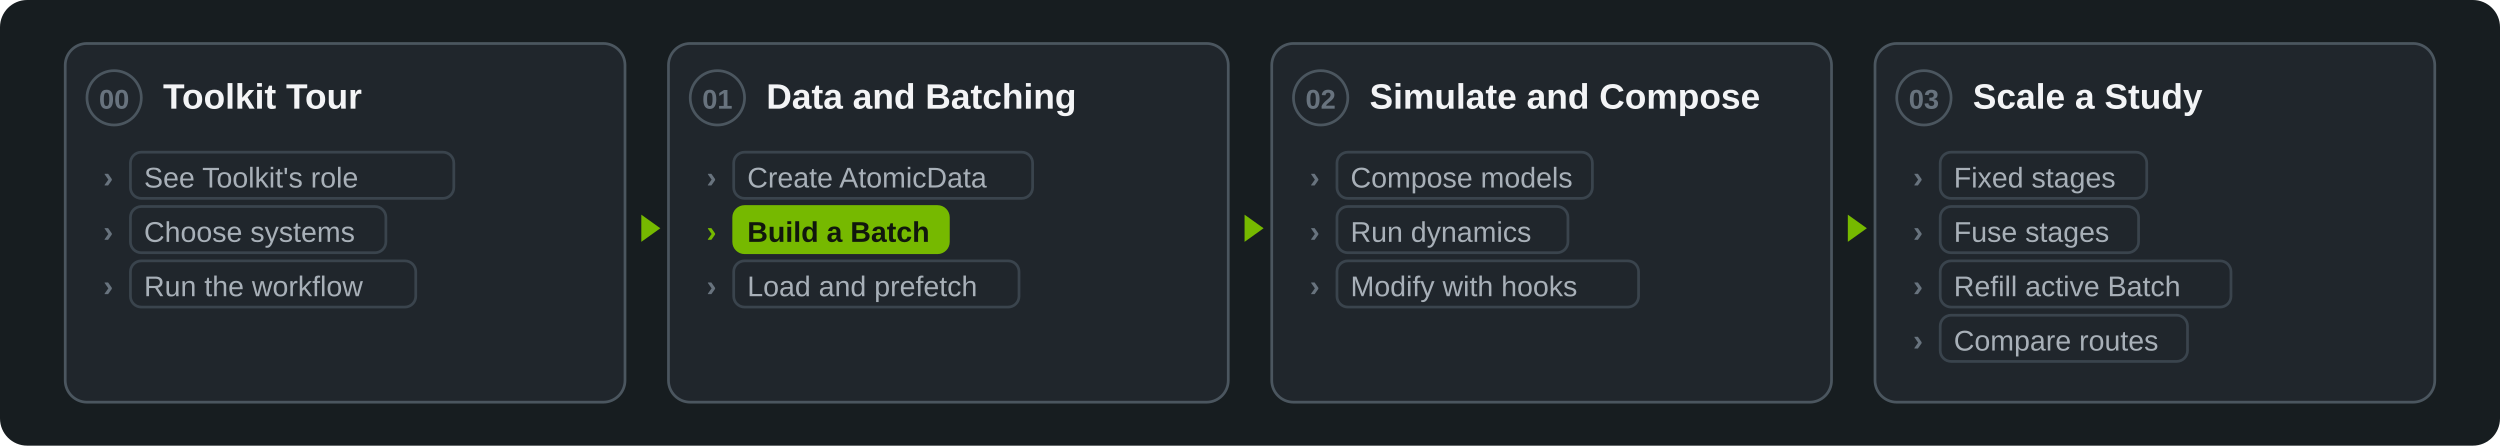
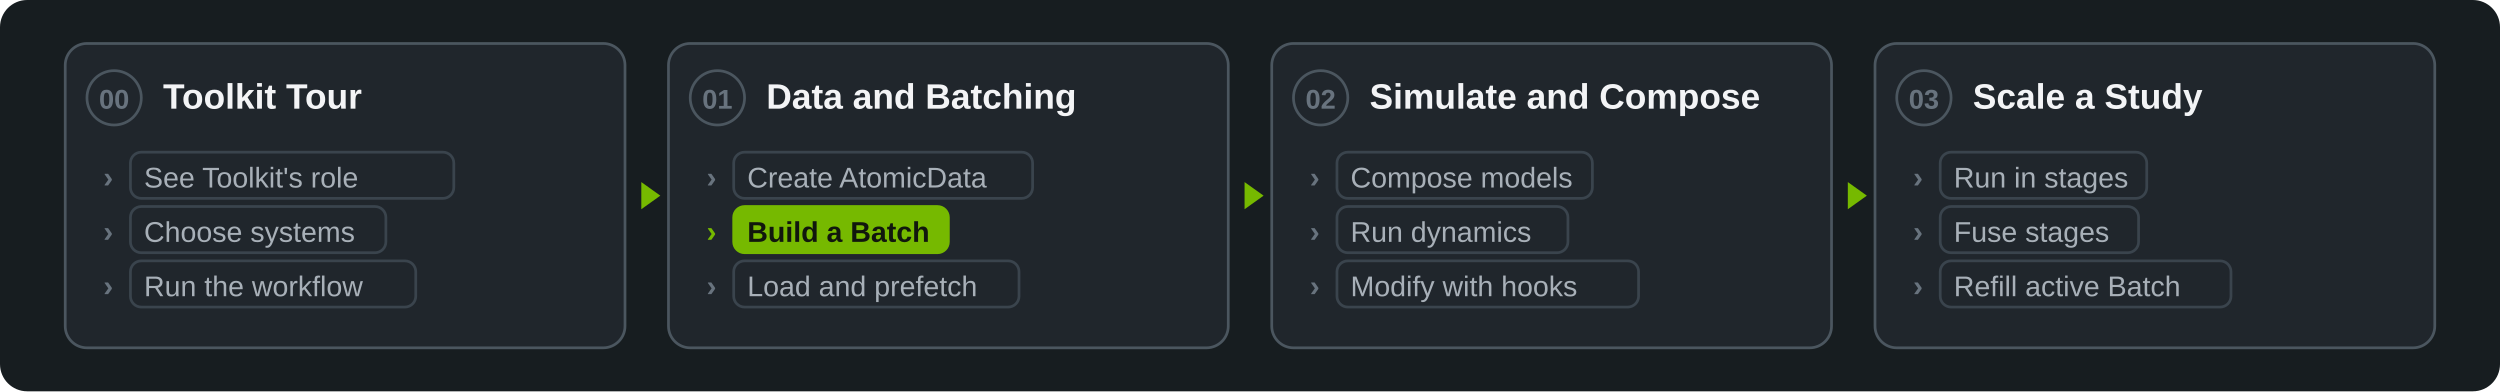
- <svg xmlns="http://www.w3.org/2000/svg" width="920" height="164" viewBox="0 0 920 164" role="img" aria-labelledby="roadmap-title roadmap-desc" font-family="'NVIDIA Sans', 'NVIDIA Sans Regular', Arial, Helvetica, sans-serif">
-   <rect width="920" height="164" rx="10" fill="#171D20" />
+ <svg xmlns="http://www.w3.org/2000/svg" width="920" height="144" viewBox="0 0 920 144" role="img" aria-labelledby="roadmap-title roadmap-desc" font-family="'NVIDIA Sans', 'NVIDIA Sans Regular', Arial, Helvetica, sans-serif">
+   <rect width="920" height="144" rx="10" fill="#171D20" />
  <g transform="translate(0 -36)">
    <g fill="#76B900">
-       <path d="M236 115l7 5-7 5Z" />
-       <path d="M458 115l7 5-7 5Z" />
-       <path d="M680 115l7 5-7 5Z" />
+       <path d="M236 103l7 5-7 5Z" />
+       <path d="M458 103l7 5-7 5Z" />
+       <path d="M680 103l7 5-7 5Z" />
    </g>
    <g id="module-00">
-       <rect x="24" y="52" width="206" height="132" rx="8" fill="#20262C" stroke="#4B565F" />
+       <rect x="24" y="52" width="206" height="112" rx="8" fill="#20262C" stroke="#4B565F" />
      <circle cx="42" cy="72" r="10" fill="#20262C" stroke="#4B565F" />
      <text x="42" y="76" text-anchor="middle" font-size="10" font-weight="700" fill="#68737E">00</text>
      <text x="60" y="76" font-size="13" font-weight="700" fill="#F3F4F6">Toolkit Tour</text>
      <g id="see-toolkit-role">
        <text x="38" y="105" font-size="11" font-weight="700" fill="#68737E">›</text>
        <rect x="48" y="92" width="119" height="17" rx="4" fill="#20262C" stroke="#3A444D" />
        <text x="53" y="105" font-size="10.5" font-weight="500" fill="#A8B0B8">See Toolkit's role</text>
      </g>
      <g id="choose-systems">
        <text x="38" y="125" font-size="11" font-weight="700" fill="#68737E">›</text>
        <rect x="48" y="112" width="94" height="17" rx="4" fill="#20262C" stroke="#3A444D" />
        <text x="53" y="125" font-size="10.5" font-weight="500" fill="#A8B0B8">Choose systems</text>
      </g>
      <g id="run-workflow">
        <text x="38" y="145" font-size="11" font-weight="700" fill="#68737E">›</text>
        <rect x="48" y="132" width="105" height="17" rx="4" fill="#20262C" stroke="#3A444D" />
        <text x="53" y="145" font-size="10.5" font-weight="500" fill="#A8B0B8">Run the workflow</text>
      </g>
    </g>
    <g id="module-01">
-       <rect x="246" y="52" width="206" height="132" rx="8" fill="#20262C" stroke="#4B565F" />
+       <rect x="246" y="52" width="206" height="112" rx="8" fill="#20262C" stroke="#4B565F" />
      <circle cx="264" cy="72" r="10" fill="#20262C" stroke="#4B565F" />
      <text x="264" y="76" text-anchor="middle" font-size="10" font-weight="700" fill="#68737E">01</text>
      <text x="282" y="76" font-size="13" font-weight="700" fill="#F3F4F6">Data and Batching</text>
      <g id="create-atomicdata">
        <text x="260" y="105" font-size="11" font-weight="700" fill="#68737E">›</text>
        <rect x="270" y="92" width="110" height="17" rx="4" fill="#20262C" stroke="#3A444D" />
        <text x="275" y="105" font-size="10.5" font-weight="500" fill="#A8B0B8">Create AtomicData</text>
      </g>
      <g id="build-batch">
        <text x="260" y="125" font-size="11" font-weight="700" fill="#76B900">›</text>
        <rect x="270" y="112" width="79" height="17" rx="4" fill="#76B900" stroke="#76B900" />
        <text x="275" y="125" font-size="10.5" font-weight="700" fill="#11170D">Build a Batch</text>
      </g>
      <g id="load-prefetch">
        <text x="260" y="145" font-size="11" font-weight="700" fill="#68737E">›</text>
        <rect x="270" y="132" width="105" height="17" rx="4" fill="#20262C" stroke="#3A444D" />
        <text x="275" y="145" font-size="10.5" font-weight="500" fill="#A8B0B8">Load and prefetch</text>
      </g>
    </g>
    <g id="module-02">
-       <rect x="468" y="52" width="206" height="132" rx="8" fill="#20262C" stroke="#4B565F" />
+       <rect x="468" y="52" width="206" height="112" rx="8" fill="#20262C" stroke="#4B565F" />
      <circle cx="486" cy="72" r="10" fill="#20262C" stroke="#4B565F" />
      <text x="486" y="76" text-anchor="middle" font-size="10" font-weight="700" fill="#68737E">02</text>
      <text x="504" y="76" font-size="13" font-weight="700" fill="#F3F4F6">Simulate and Compose</text>
      <g id="compose-models">
        <text x="482" y="105" font-size="11" font-weight="700" fill="#68737E">›</text>
        <rect x="492" y="92" width="94" height="17" rx="4" fill="#20262C" stroke="#3A444D" />
        <text x="497" y="105" font-size="10.5" font-weight="500" fill="#A8B0B8">Compose models</text>
      </g>
      <g id="run-dynamics">
        <text x="482" y="125" font-size="11" font-weight="700" fill="#68737E">›</text>
        <rect x="492" y="112" width="85" height="17" rx="4" fill="#20262C" stroke="#3A444D" />
        <text x="497" y="125" font-size="10.5" font-weight="500" fill="#A8B0B8">Run dynamics</text>
      </g>
      <g id="modify-hooks">
        <text x="482" y="145" font-size="11" font-weight="700" fill="#68737E">›</text>
        <rect x="492" y="132" width="111" height="17" rx="4" fill="#20262C" stroke="#3A444D" />
        <text x="497" y="145" font-size="10.5" font-weight="500" fill="#A8B0B8">Modify with hooks</text>
      </g>
    </g>
    <g id="module-03">
-       <rect x="690" y="52" width="206" height="132" rx="8" fill="#20262C" stroke="#4B565F" />
+       <rect x="690" y="52" width="206" height="112" rx="8" fill="#20262C" stroke="#4B565F" />
      <circle cx="708" cy="72" r="10" fill="#20262C" stroke="#4B565F" />
      <text x="708" y="76" text-anchor="middle" font-size="10" font-weight="700" fill="#68737E">03</text>
      <text x="726" y="76" font-size="13" font-weight="700" fill="#F3F4F6">Scale a Study</text>
      <g id="fixed-stages">
        <text x="704" y="105" font-size="11" font-weight="700" fill="#68737E">›</text>
        <rect x="714" y="92" width="76" height="17" rx="4" fill="#20262C" stroke="#3A444D" />
-         <text x="719" y="105" font-size="10.5" font-weight="500" fill="#A8B0B8">Fixed stages</text>
+         <text x="719" y="105" font-size="10.5" font-weight="500" fill="#A8B0B8">Run in stages</text>
      </g>
      <g id="fuse-stages">
        <text x="704" y="125" font-size="11" font-weight="700" fill="#68737E">›</text>
        <rect x="714" y="112" width="73" height="17" rx="4" fill="#20262C" stroke="#3A444D" />
        <text x="719" y="125" font-size="10.5" font-weight="500" fill="#A8B0B8">Fuse stages</text>
      </g>
      <g id="refill-batch">
        <text x="704" y="145" font-size="11" font-weight="700" fill="#68737E">›</text>
        <rect x="714" y="132" width="107" height="17" rx="4" fill="#20262C" stroke="#3A444D" />
        <text x="719" y="145" font-size="10.5" font-weight="500" fill="#A8B0B8">Refill active Batch</text>
      </g>
-       <g id="compare-routes">
-         <text x="704" y="165" font-size="11" font-weight="700" fill="#68737E">›</text>
-         <rect x="714" y="152" width="91" height="17" rx="4" fill="#20262C" stroke="#3A444D" />
-         <text x="719" y="165" font-size="10.5" font-weight="500" fill="#A8B0B8">Compare routes</text>
-       </g>
    </g>
  </g>
</svg>
